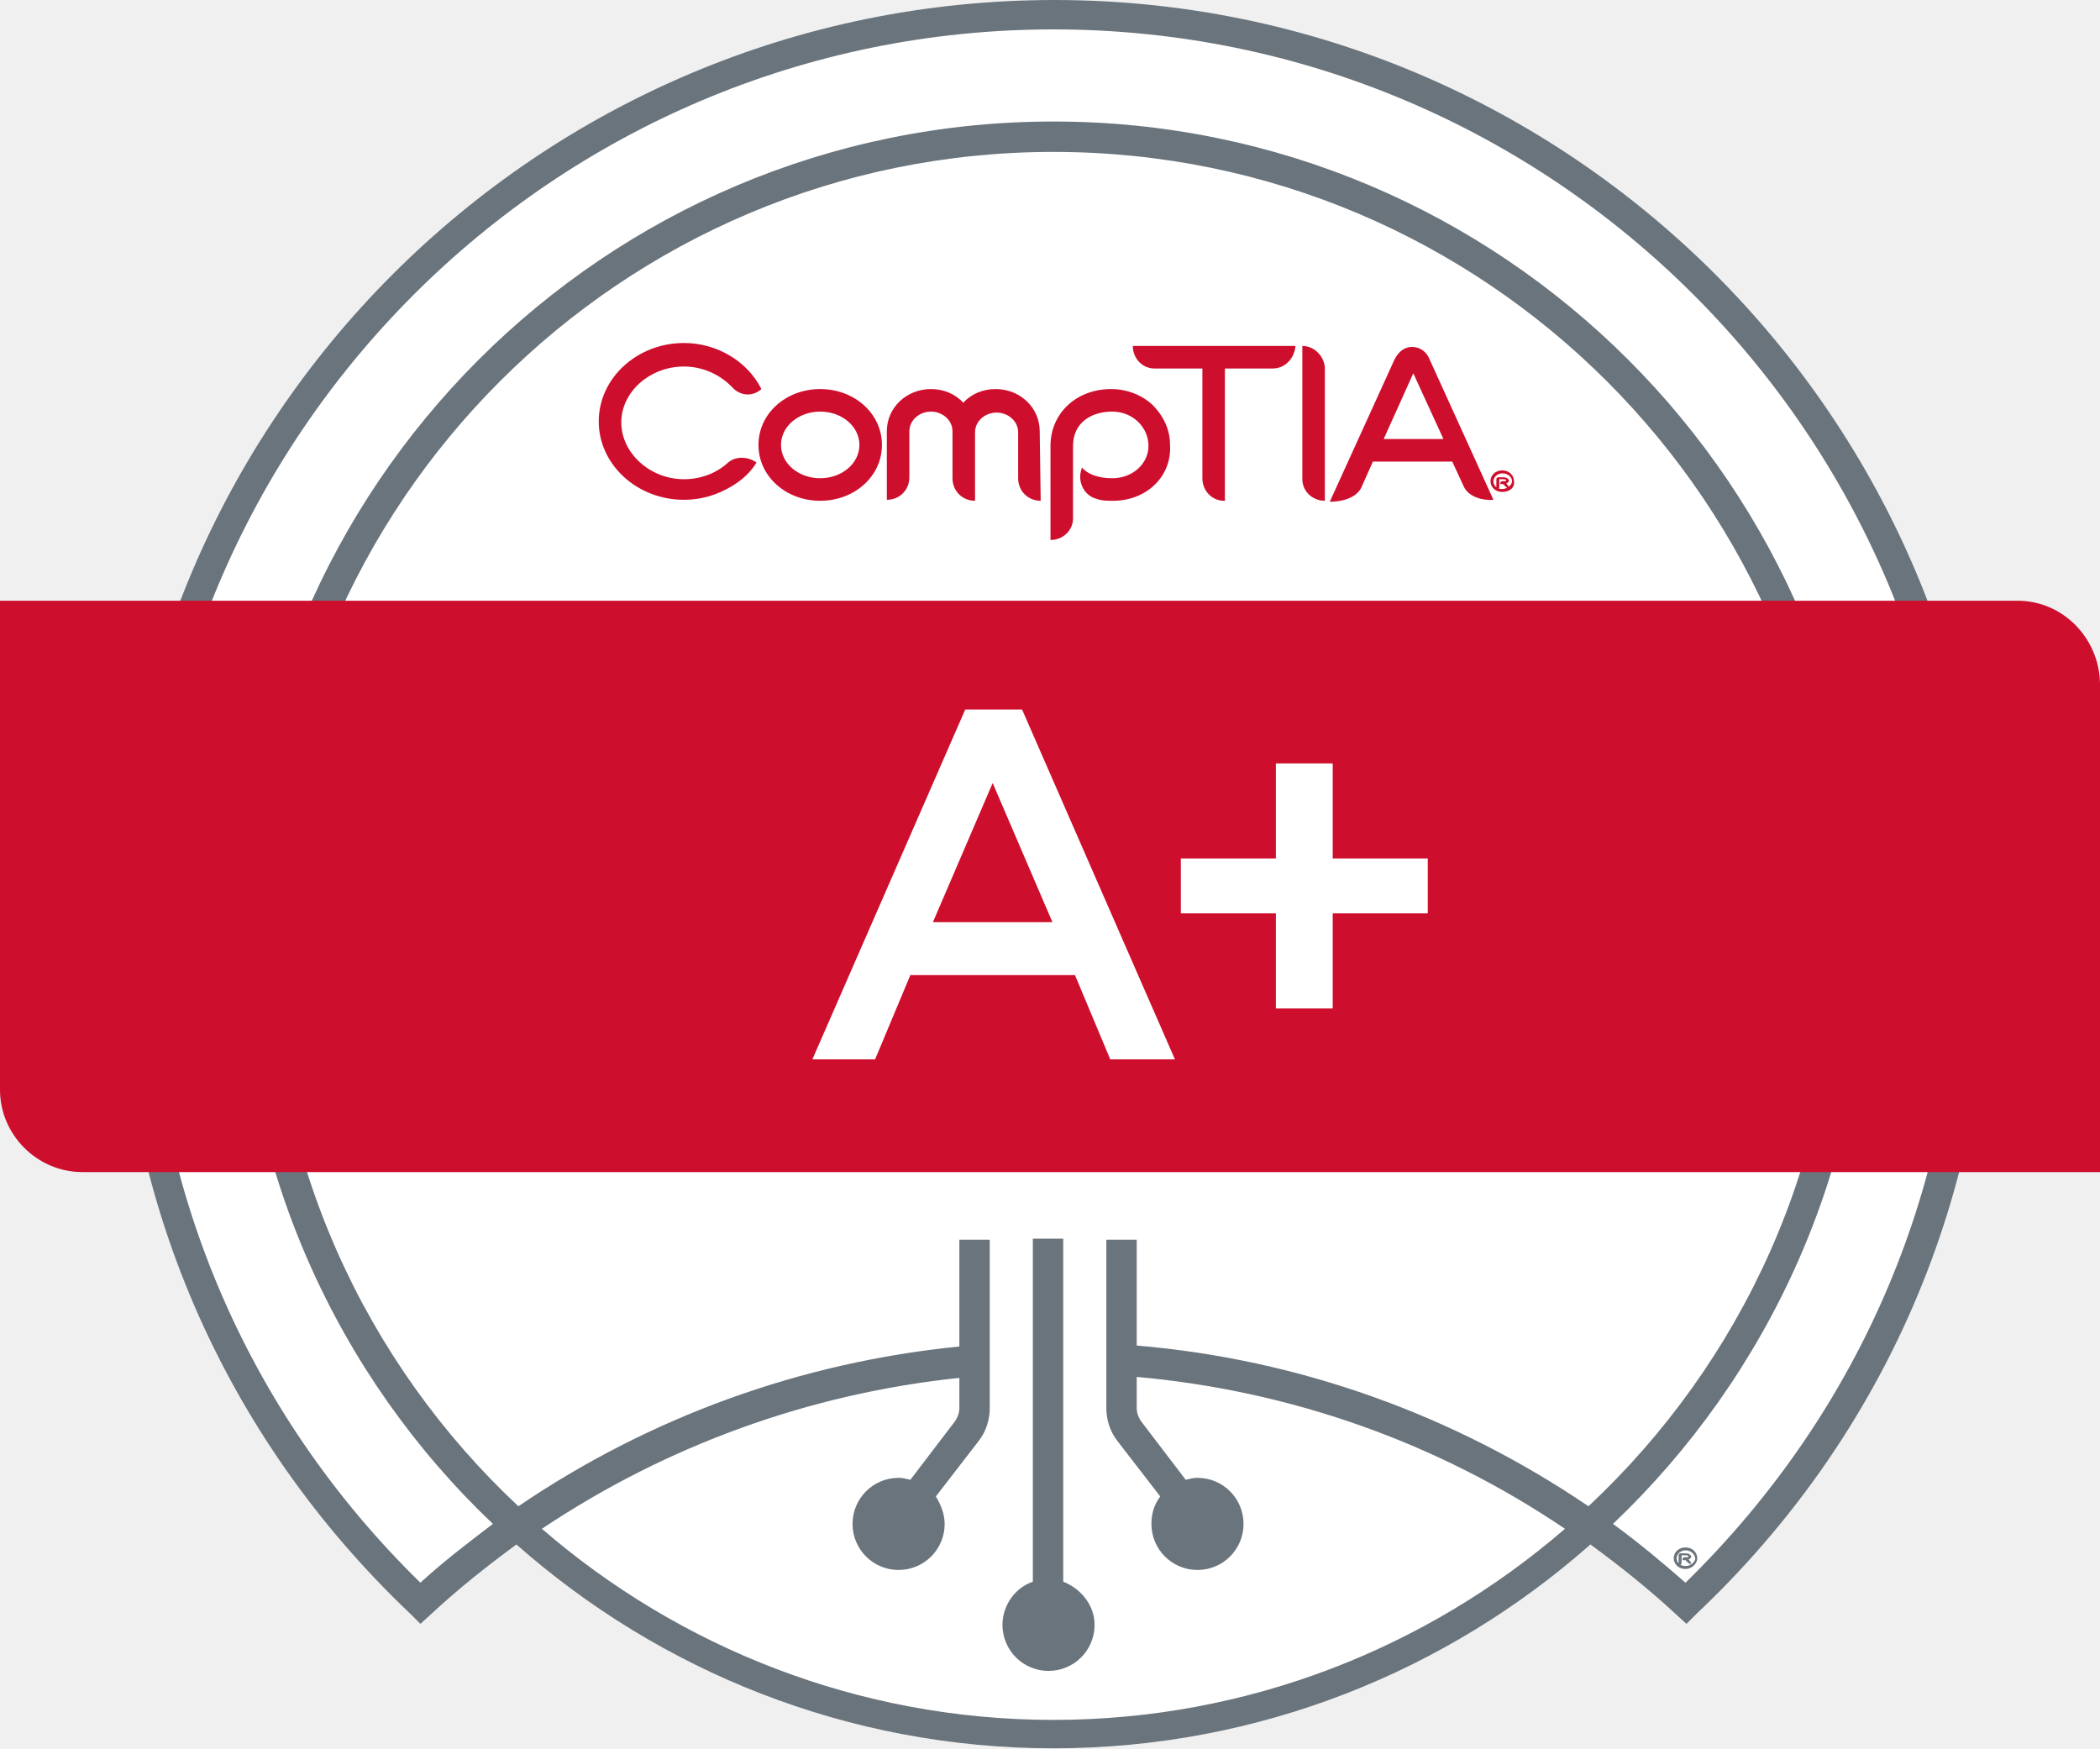
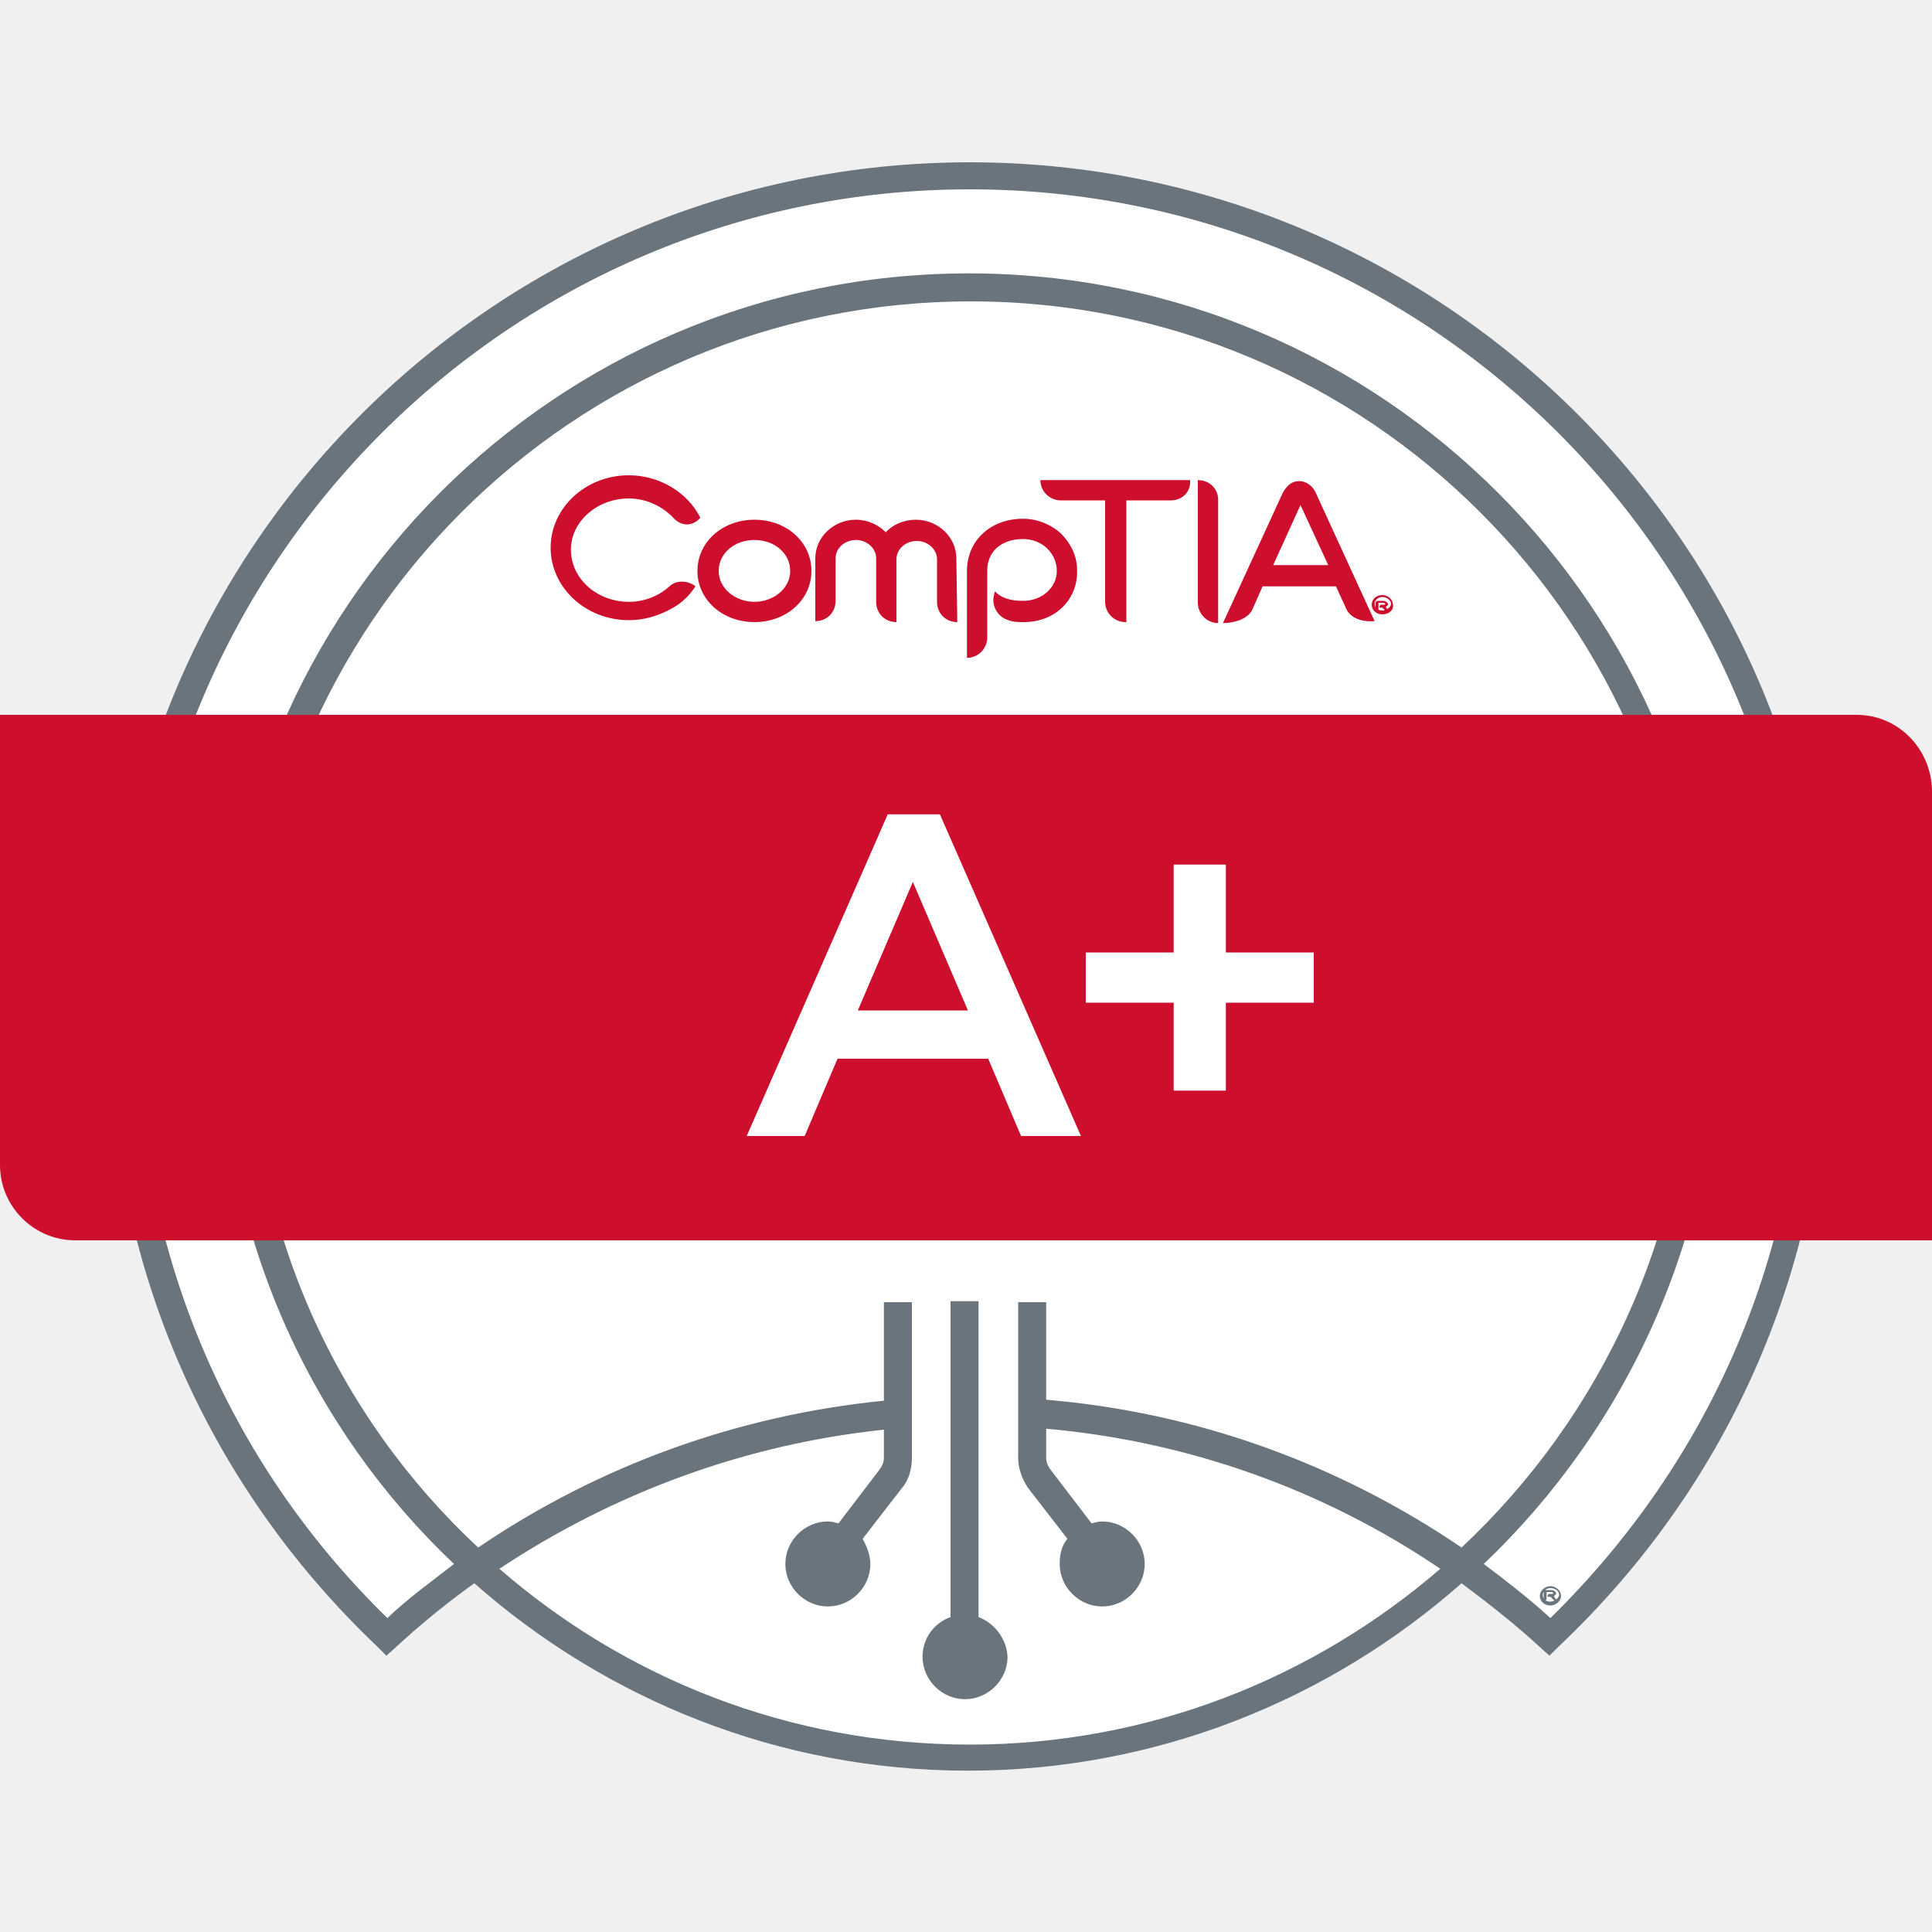
- <svg xmlns="http://www.w3.org/2000/svg" id="Layer_2" viewBox="0 0 214.3 178.4">
-   <defs>
-     <style>.cls-1{fill:#6a747c;}.cls-2{fill:#fff;}.cls-3{fill:#ce0e2d;}</style>
-   </defs>
-   <g id="Layer_1-2">
-     <g id="a_">
-       <path class="cls-2" d="m107.6,0C54.9,0,12.1,42.8,12.1,95.4c0,26.5,10.6,51.1,29.8,69.3l1,1,1.1-1c2.8-2.6,5.7-4.9,8.7-7.1,14.6,12.9,33.8,20.8,54.8,20.8s40.2-7.9,54.8-20.8c3,2.2,5.9,4.5,8.7,7.1l1.1,1,1-1c19.3-18.2,29.9-42.9,29.9-69.3C203,42.8,160.2,0,107.6,0Z" />
-       <path class="cls-3" d="m83.7,42c-2.2,0-4,1.5-4,3.4s1.8,3.4,4,3.4,4-1.5,4-3.4-1.8-3.4-4-3.4m0,9.1c-3.5,0-6.3-2.5-6.3-5.7s2.8-5.7,6.3-5.7,6.3,2.5,6.3,5.7-2.8,5.7-6.3,5.7" />
-       <path class="cls-3" d="m106.2,51.1c-1.3,0-2.3-1-2.3-2.3v-4.7c0-1.1-1-2-2.2-2s-2.2.9-2.2,2v7c-1.3,0-2.3-1-2.3-2.3v-4.8c0-1.1-1-2-2.2-2s-2.2.9-2.2,2v4.7c0,1.3-1,2.3-2.3,2.3v-7c0-2.4,2-4.3,4.5-4.3,1.3,0,2.5.5,3.3,1.4.8-.9,2-1.4,3.3-1.4,2.5,0,4.5,1.9,4.5,4.3l.1,7.1Z" />
-       <path class="cls-3" d="m113.6,51.1c-.6,0-1.2,0-1.7-.2-1.2-.3-1.9-1.6-1.6-2.8,0-.1.1-.3.1-.4h0c.6.7,1.7,1.1,3.1,1.1,2.1,0,3.7-1.5,3.7-3.3,0-1.9-1.6-3.5-3.7-3.5s-4,1.1-4,3.5v7.4c0,1.2-1,2.2-2.3,2.2v-9.6c0-3.3,2.6-5.8,6.2-5.8,1.6,0,3.1.6,4.2,1.6,1.1,1.1,1.8,2.5,1.8,4.1.2,3.2-2.4,5.7-5.8,5.7" />
-       <path class="cls-3" d="m129.9,37.6h-4.9v13.5h-.1c-1.2,0-2.2-1-2.2-2.3v-11.2h-4.9c-1.2,0-2.2-1-2.2-2.3h16.6c-.1,1.3-1.1,2.3-2.3,2.3" />
-       <path class="cls-3" d="m144.4,37.7l-3.2,7.1h6.1l-3.3-7.2.4.1Zm5,12l-1.2-2.6h-8.1l-1.2,2.7c-.6,1.1-2.1,1.4-3.2,1.4l6.6-14.5c.4-.8,1-1.3,1.8-1.3s1.5.5,1.8,1.3l6.5,14.3c-1.1.1-2.5-.3-3-1.3" />
-       <path class="cls-3" d="m74.8,39.6c-1.2-1.3-3-2.2-5-2.2-3.5,0-6.4,2.6-6.4,5.7s2.9,5.8,6.4,5.8c1.7,0,3.3-.6,4.5-1.7.8-.7,2.1-.6,2.9,0-.6,1-1.5,1.8-2.5,2.4-1.5.9-3.1,1.4-4.9,1.4-4.8,0-8.7-3.6-8.7-8s3.9-8,8.7-8c3.4,0,6.5,1.9,7.9,4.7-.9.8-2.1.7-2.9-.1" />
-       <path class="cls-3" d="m153.8,49.3h-.1s.1.1.3.4h0c-.1.1-.2.1-.3,0l-.3-.3h-.3v-.1c0-.1.1-.2.2-.2h.3s.1,0,.1-.1c0,0,0-.1-.3-.1h-.4v.8c0,.1-.1.2-.2.2h-.1v-1c0-.1.1-.2.2-.2h.5c.5,0,.6.3.6.4,0,0-.1.1-.2.2m-.5-1c-.5,0-.9.4-.9.8,0,.5.4.8.9.8s1-.4,1-.8-.4-.8-1-.8m0,1.9c-.7,0-1.2-.5-1.2-1.1s.5-1.1,1.2-1.1,1.2.5,1.2,1.1c.1.7-.5,1.1-1.2,1.1" />
-       <path class="cls-3" d="m132.9,35.3v13.6c0,1.2,1,2.2,2.3,2.2v-13.6c-.1-1.2-1.1-2.2-2.3-2.2" />
-       <path class="cls-1" d="m107.6,0C54.9,0,12.1,42.8,12.1,95.4c0,26.5,10.6,51.1,29.8,69.3l1,1,1.1-1c2.8-2.6,5.7-4.9,8.7-7.1,14.6,12.9,33.8,20.8,54.8,20.8s40.2-7.9,54.8-20.8c3,2.2,5.9,4.5,8.7,7.1l1.1,1,1-1c19.3-18.2,29.9-42.9,29.9-69.3C203,42.8,160.2,0,107.6,0Zm54.5,153.7c-13.7-9.3-29.5-15-46.1-16.4v-10.8h-3.1v17.2c0,1.2.4,2.4,1.1,3.3l4.4,5.7c-.6.8-.9,1.7-.9,2.8,0,2.6,2.1,4.7,4.7,4.7s4.7-2.1,4.7-4.7-2.1-4.7-4.7-4.7c-.4,0-.8.1-1.2.2l-4.5-5.9c-.3-.4-.5-.9-.5-1.4v-3.2c15.7,1.4,30.7,6.7,43.7,15.5-14,12.1-32.3,19.5-52.2,19.5s-38.2-7.4-52.2-19.5c12.7-8.5,27.3-13.8,42.6-15.4v3.1c0,.5-.2,1-.5,1.4l-4.5,5.9c-.4-.1-.8-.2-1.2-.2-2.6,0-4.7,2.1-4.7,4.7s2.1,4.7,4.7,4.7,4.7-2.1,4.7-4.7c0-1-.4-2-.9-2.8l4.4-5.7c.7-.9,1.1-2.1,1.1-3.3v-17.2h-3.1v10.9c-16.2,1.6-31.6,7.2-45,16.3-15.6-14.6-25.3-35.3-25.3-58.3C27.6,51.3,63.4,15.5,107.5,15.5s79.9,35.8,79.9,79.9c.1,23-9.7,43.7-25.3,58.3Zm9.9,7.8c-2.4-2.1-4.8-4.1-7.4-6,15.9-15.1,25.9-36.5,25.9-60.1,0-45.8-37.2-83-83-83S24.5,49.6,24.5,95.4c0,23.6,9.9,45,25.8,60.1-2.5,1.9-5,3.8-7.4,6-17.9-17.5-27.8-40.9-27.8-66.1C15.1,44.5,56.5,3,107.5,3s92.4,41.4,92.4,92.4c0,25.1-9.9,48.5-27.9,66.1Z" />
-       <path class="cls-3" d="m205.9,61.3H0v49.9c0,4.6,3.8,8.4,8.4,8.4h205.9v-49.9c-.1-4.6-3.8-8.4-8.4-8.4Z" />
-       <path class="cls-2" d="m119.9,108.1h-6.6l-3.6-8.6h-16.8l-3.6,8.6h-6.4l15.6-35.7h5.8l15.6,35.7Zm-18.6-28.2l-6.1,14.2h12.2l-6.1-14.2Z" />
-       <path class="cls-2" d="m130.2,77.9h5.8v9.7h9.7v5.6h-9.7v9.7h-5.8v-9.7h-9.7v-5.6h9.7v-9.7Z" />
-       <path class="cls-1" d="m108.5,161.4v-35h-3.1v35c-1.8.6-3.1,2.4-3.1,4.4,0,2.6,2.1,4.7,4.7,4.7s4.7-2.1,4.7-4.7c0-2-1.4-3.7-3.2-4.4Z" />
-       <path class="cls-1" d="m172.4,159.1h-.1s.1.1.3.4h0c-.1.1-.2.1-.3,0l-.3-.3h-.3v-.1c0-.1.1-.2.2-.2h.3s.1,0,.1-.1c0,0,0-.1-.3-.1h-.4v.8c0,.1-.1.2-.2.2h-.1v-1c0-.1.1-.2.2-.2h.5c.5,0,.6.3.6.4,0,0-.1.1-.2.2m-.4-.9c-.5,0-.9.4-.9.8,0,.5.4.8.9.8s1-.4,1-.8c-.1-.5-.5-.8-1-.8m0,1.9c-.7,0-1.2-.5-1.2-1.1s.5-1.1,1.2-1.1,1.2.5,1.2,1.1c0,.6-.6,1.1-1.2,1.1" />
+ <svg xmlns="http://www.w3.org/2000/svg" version="1.1" id="Layer_1" x="0px" y="0px" viewBox="0 0 200 200" style="enable-background:new 0 0 200 200;" xml:space="preserve">
+   <style type="text/css">
+ 	.st0{fill:#0297D7;}
+ 	.st1{fill:#FFFFFF;}
+ 	.st2{fill:#CE0E2D;}
+ 	.st3{fill:#6A747C;}
+ 	.st4{fill:#499BD6;}
+ 	.st5{fill:#2C398D;}
+ 	.st6{fill:#002A73;}
+ </style>
+   <g id="a_x2B_">
+     <g>
+       <g>
+         <g>
+           <g>
+             <g>
+               <path class="st1" d="M100.4,16.8c-49.2,0-89.1,39.9-89.1,89c0,24.7,9.9,47.7,27.8,64.7l0.9,0.9l1-0.9c2.6-2.4,5.3-4.6,8.1-6.6        c13.6,12,31.5,19.4,51.1,19.4s37.5-7.4,51.1-19.4c2.8,2.1,5.5,4.2,8.1,6.6l1,0.9l0.9-0.9c18-17,27.9-40,27.9-64.7        C189.5,56.7,149.5,16.8,100.4,16.8z" />
+               <g>
+                 <path class="st2" d="M78.1,55.9c-2.1,0-3.7,1.4-3.7,3.2s1.7,3.2,3.7,3.2s3.7-1.4,3.7-3.2S80.2,55.9,78.1,55.9 M78.1,64.4         c-3.3,0-5.9-2.3-5.9-5.3s2.6-5.3,5.9-5.3s5.9,2.3,5.9,5.3S81.4,64.4,78.1,64.4" />
+                 <path class="st2" d="M99.1,64.4c-1.2,0-2.1-0.9-2.1-2.1v-4.4c0-1-0.9-1.9-2.1-1.9c-1.1,0-2.1,0.8-2.1,1.9v6.5         c-1.2,0-2.1-0.9-2.1-2.1v-4.5c0-1-0.9-1.9-2.1-1.9c-1.1,0-2.1,0.8-2.1,1.9v4.4c0,1.2-0.9,2.1-2.1,2.1v-6.5c0-2.2,1.9-4,4.2-4         c1.2,0,2.3,0.5,3.1,1.3c0.7-0.8,1.9-1.3,3.1-1.3c2.3,0,4.2,1.8,4.2,4L99.1,64.4z" />
+                 <path class="st2" d="M106,64.4c-0.6,0-1.1,0-1.6-0.2c-1.1-0.3-1.8-1.5-1.5-2.6c0-0.1,0.1-0.3,0.1-0.4l0,0         c0.6,0.7,1.6,1,2.9,1c2,0,3.5-1.4,3.5-3.1c0-1.8-1.5-3.3-3.5-3.3c-1.9,0-3.7,1-3.7,3.3v6.9c0,1.1-0.9,2.1-2.1,2.1v-9         c0-3.1,2.4-5.4,5.8-5.4c1.5,0,2.9,0.6,3.9,1.5c1,1,1.7,2.3,1.7,3.8C111.6,62.1,109.2,64.4,106,64.4" />
+                 <path class="st2" d="M121.2,51.8h-4.6v12.6h-0.1c-1.1,0-2.1-0.9-2.1-2.1V51.8h-4.6c-1.1,0-2.1-0.9-2.1-2.1h15.5         C123.3,50.9,122.4,51.8,121.2,51.8" />
+                 <path class="st2" d="M134.8,51.9l-3,6.6h5.7l-3.1-6.7L134.8,51.9z M139.4,63.1l-1.1-2.4h-7.6l-1.1,2.5c-0.6,1-2,1.3-3,1.3         l6.2-13.5c0.4-0.7,0.9-1.2,1.7-1.2c0.7,0,1.4,0.5,1.7,1.2l6.1,13.3C141.2,64.4,139.9,64.1,139.4,63.1" />
+                 <path class="st2" d="M69.8,53.7c-1.1-1.2-2.8-2.1-4.7-2.1c-3.3,0-6,2.4-6,5.3c0,3,2.7,5.4,6,5.4c1.6,0,3.1-0.6,4.2-1.6         c0.7-0.7,2-0.6,2.7,0c-0.6,0.9-1.4,1.7-2.3,2.2c-1.4,0.8-2.9,1.3-4.6,1.3c-4.5,0-8.1-3.4-8.1-7.5s3.6-7.5,8.1-7.5         c3.2,0,6.1,1.8,7.4,4.4C71.7,54.5,70.6,54.5,69.8,53.7" />
+                 <path class="st2" d="M143.5,62.8L143.5,62.8c-0.1,0,0,0.1,0.2,0.4l0,0c-0.1,0.1-0.2,0.1-0.3,0c-0.3-0.3-0.3-0.3-0.3-0.3h-0.3         v-0.1c0-0.1,0.1-0.2,0.2-0.2h0.1c0.1,0,0.2,0,0.2,0s0.1,0,0.1-0.1c0,0,0-0.1-0.3-0.1h-0.4v0.7c0,0.1-0.1,0.2-0.2,0.2h-0.1         v-0.9c0-0.1,0.1-0.2,0.2-0.2h0.5c0.5,0,0.6,0.3,0.6,0.4C143.7,62.6,143.6,62.7,143.5,62.8 M143.1,61.8         c-0.5,0-0.8,0.4-0.8,0.7c0,0.5,0.4,0.7,0.8,0.7c0.5,0,0.9-0.4,0.9-0.7S143.6,61.8,143.1,61.8 M143.1,63.6         c-0.7,0-1.1-0.5-1.1-1c0-0.6,0.5-1,1.1-1s1.1,0.5,1.1,1C144.3,63.2,143.7,63.6,143.1,63.6" />
+                 <path class="st2" d="M124,49.7v12.7c0,1.1,0.9,2.1,2.1,2.1V51.7C126.1,50.6,125.2,49.7,124,49.7" />
+               </g>
+             </g>
+           </g>
+         </g>
+         <g>
+           <path class="st3" d="M100.4,16.8c-49.2,0-89.1,39.9-89.1,89c0,24.7,9.9,47.7,27.8,64.7l0.9,0.9l1-0.9c2.6-2.4,5.3-4.6,8.1-6.6      c13.6,12,31.5,19.4,51.1,19.4s37.5-7.4,51.1-19.4c2.8,2.1,5.5,4.2,8.1,6.6l1,0.9l0.9-0.9c18-17,27.9-40,27.9-64.7      C189.5,56.7,149.5,16.8,100.4,16.8z M151.3,160.2c-12.8-8.7-27.5-14-43-15.3v-10.1h-2.9v16.1c0,1.1,0.4,2.2,1,3.1l4.1,5.3      c-0.6,0.7-0.8,1.6-0.8,2.6c0,2.4,2,4.4,4.4,4.4s4.4-2,4.4-4.4c0-2.4-2-4.4-4.4-4.4c-0.4,0-0.7,0.1-1.1,0.2l-4.2-5.5      c-0.3-0.4-0.5-0.8-0.5-1.3v-3c14.7,1.3,28.7,6.3,40.8,14.5c-13.1,11.3-30.1,18.2-48.7,18.2c-18.7,0-35.7-6.9-48.7-18.2      c11.9-7.9,25.5-12.9,39.8-14.4v2.9c0,0.5-0.2,0.9-0.5,1.3l-4.2,5.5c-0.4-0.1-0.7-0.2-1.1-0.2c-2.4,0-4.4,2-4.4,4.4      s2,4.4,4.4,4.4s4.4-2,4.4-4.4c0-0.9-0.4-1.9-0.8-2.6l4.1-5.3c0.7-0.8,1-2,1-3.1v-16.1h-2.9V145c-15.1,1.5-29.5,6.7-42,15.2      c-14.6-13.6-23.6-32.9-23.6-54.4c0-41.2,33.4-74.6,74.6-74.6s74.6,33.4,74.6,74.6C175,127.3,165.8,146.6,151.3,160.2z       M160.5,167.5c-2.2-2-4.5-3.8-6.9-5.6c14.8-14.1,24.2-34.1,24.2-56.1c0-42.7-34.7-77.5-77.5-77.5S22.9,63,22.9,105.8      c0,22,9.2,42,24.1,56.1c-2.3,1.8-4.7,3.5-6.9,5.6c-16.7-16.3-25.9-38.2-25.9-61.7c0-47.5,38.6-86.2,86.2-86.2      s86.2,38.6,86.2,86.2C186.6,129.2,177.3,151,160.5,167.5z" />
+           <path class="st2" d="M192.2,74H0v46.6c0,4.3,3.5,7.8,7.8,7.8H200V81.8C199.9,77.5,196.5,74,192.2,74z" />
+           <g>
+             <path class="st1" d="M111.9,117.6h-6.2l-3.4-8H86.7l-3.4,8h-6l14.6-33.3h5.4L111.9,117.6z M94.5,91.3l-5.7,13.3h11.4L94.5,91.3       z" />
+             <path class="st1" d="M121.5,89.5h5.4v9.1h9.1v5.2h-9.1v9.1h-5.4v-9.1h-9.1v-5.2h9.1V89.5z" />
+           </g>
+           <path class="st3" d="M101.3,167.4v-32.7h-2.9v32.7c-1.7,0.6-2.9,2.2-2.9,4.1c0,2.4,2,4.4,4.4,4.4c2.4,0,4.4-2,4.4-4.4      C104.2,169.6,102.9,168,101.3,167.4z" />
+         </g>
+       </g>
    </g>
+     <path class="st3" d="M160.9,165.2L160.9,165.2c-0.1,0,0,0.1,0.2,0.4l0,0c-0.1,0.1-0.2,0.1-0.3,0c-0.3-0.3-0.3-0.3-0.3-0.3h-0.3   v-0.1c0-0.1,0.1-0.2,0.2-0.2h0.1c0.1,0,0.2,0,0.2,0s0.1,0,0.1-0.1c0,0,0-0.1-0.3-0.1h-0.4v0.7c0,0.1-0.1,0.2-0.2,0.2h-0.1v-0.9   c0-0.1,0.1-0.2,0.2-0.2h0.5c0.5,0,0.6,0.3,0.6,0.4C161.1,165,161,165.1,160.9,165.2 M160.5,164.4c-0.5,0-0.8,0.4-0.8,0.7   c0,0.5,0.4,0.7,0.8,0.7s0.9-0.4,0.9-0.7C161.4,164.7,161,164.4,160.5,164.4 M160.5,166.2c-0.7,0-1.1-0.5-1.1-1s0.5-1,1.1-1   s1.1,0.5,1.1,1C161.6,165.7,161.1,166.2,160.5,166.2" />
  </g>
</svg>
